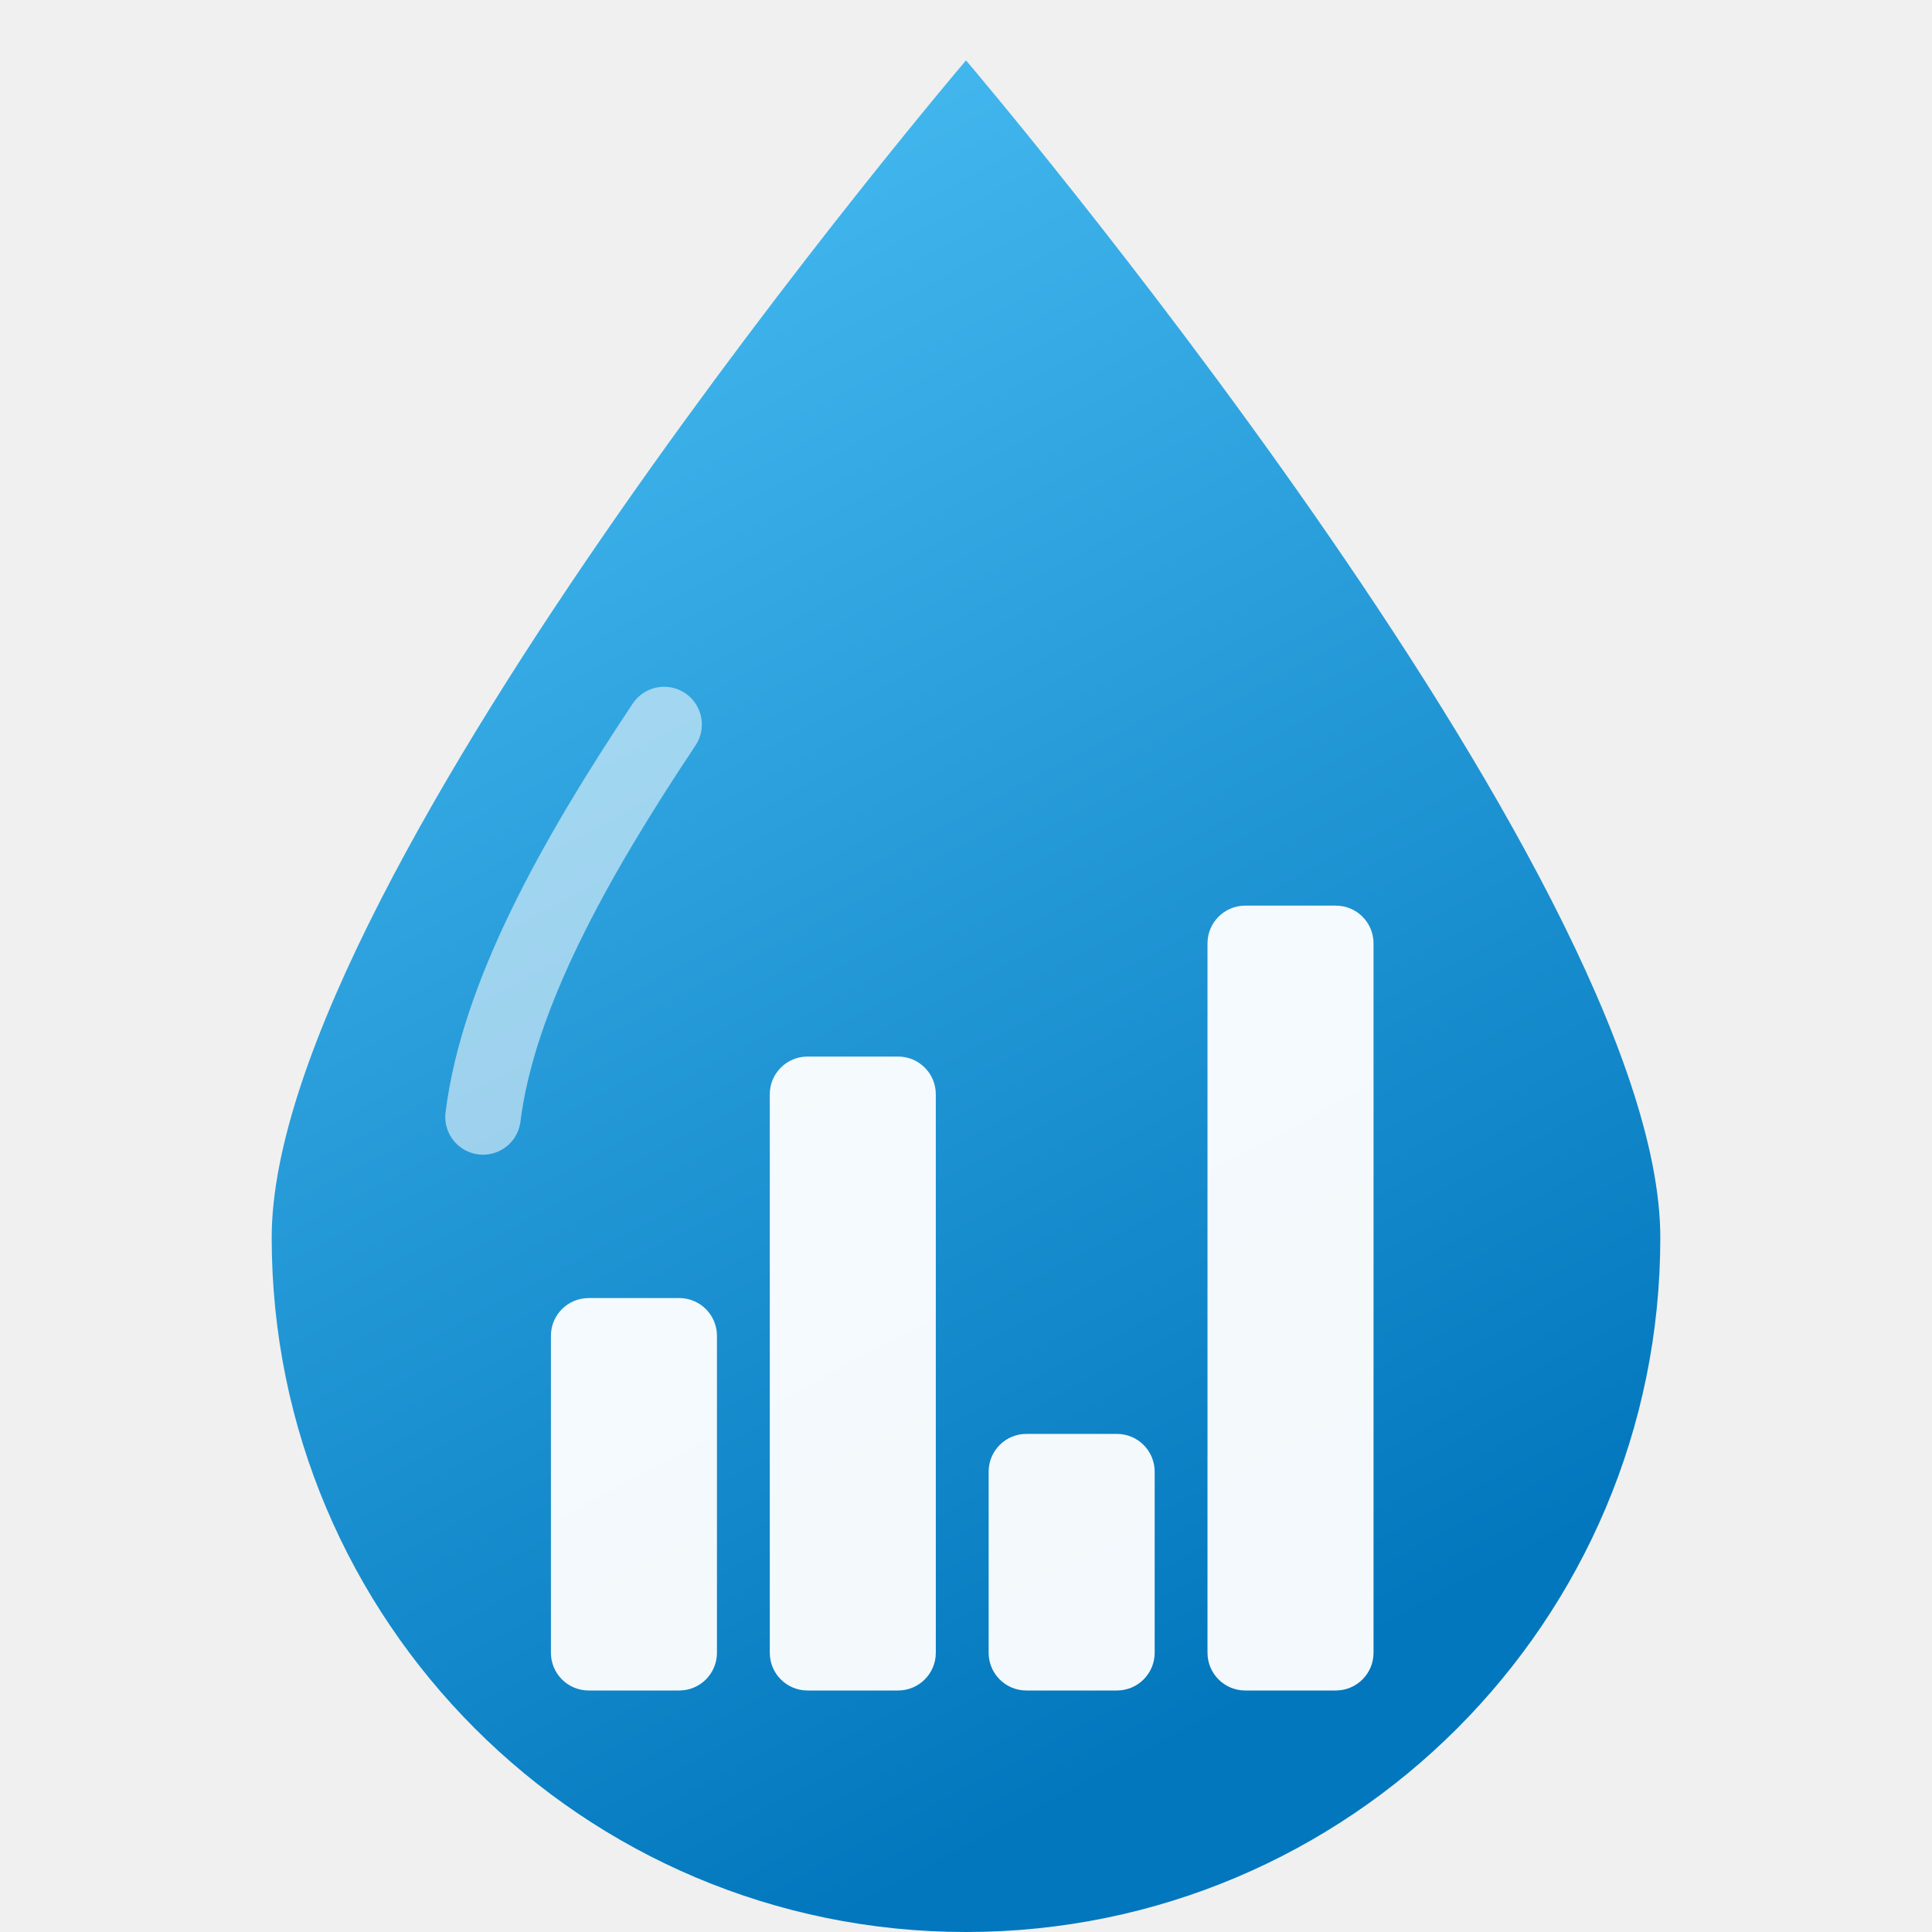
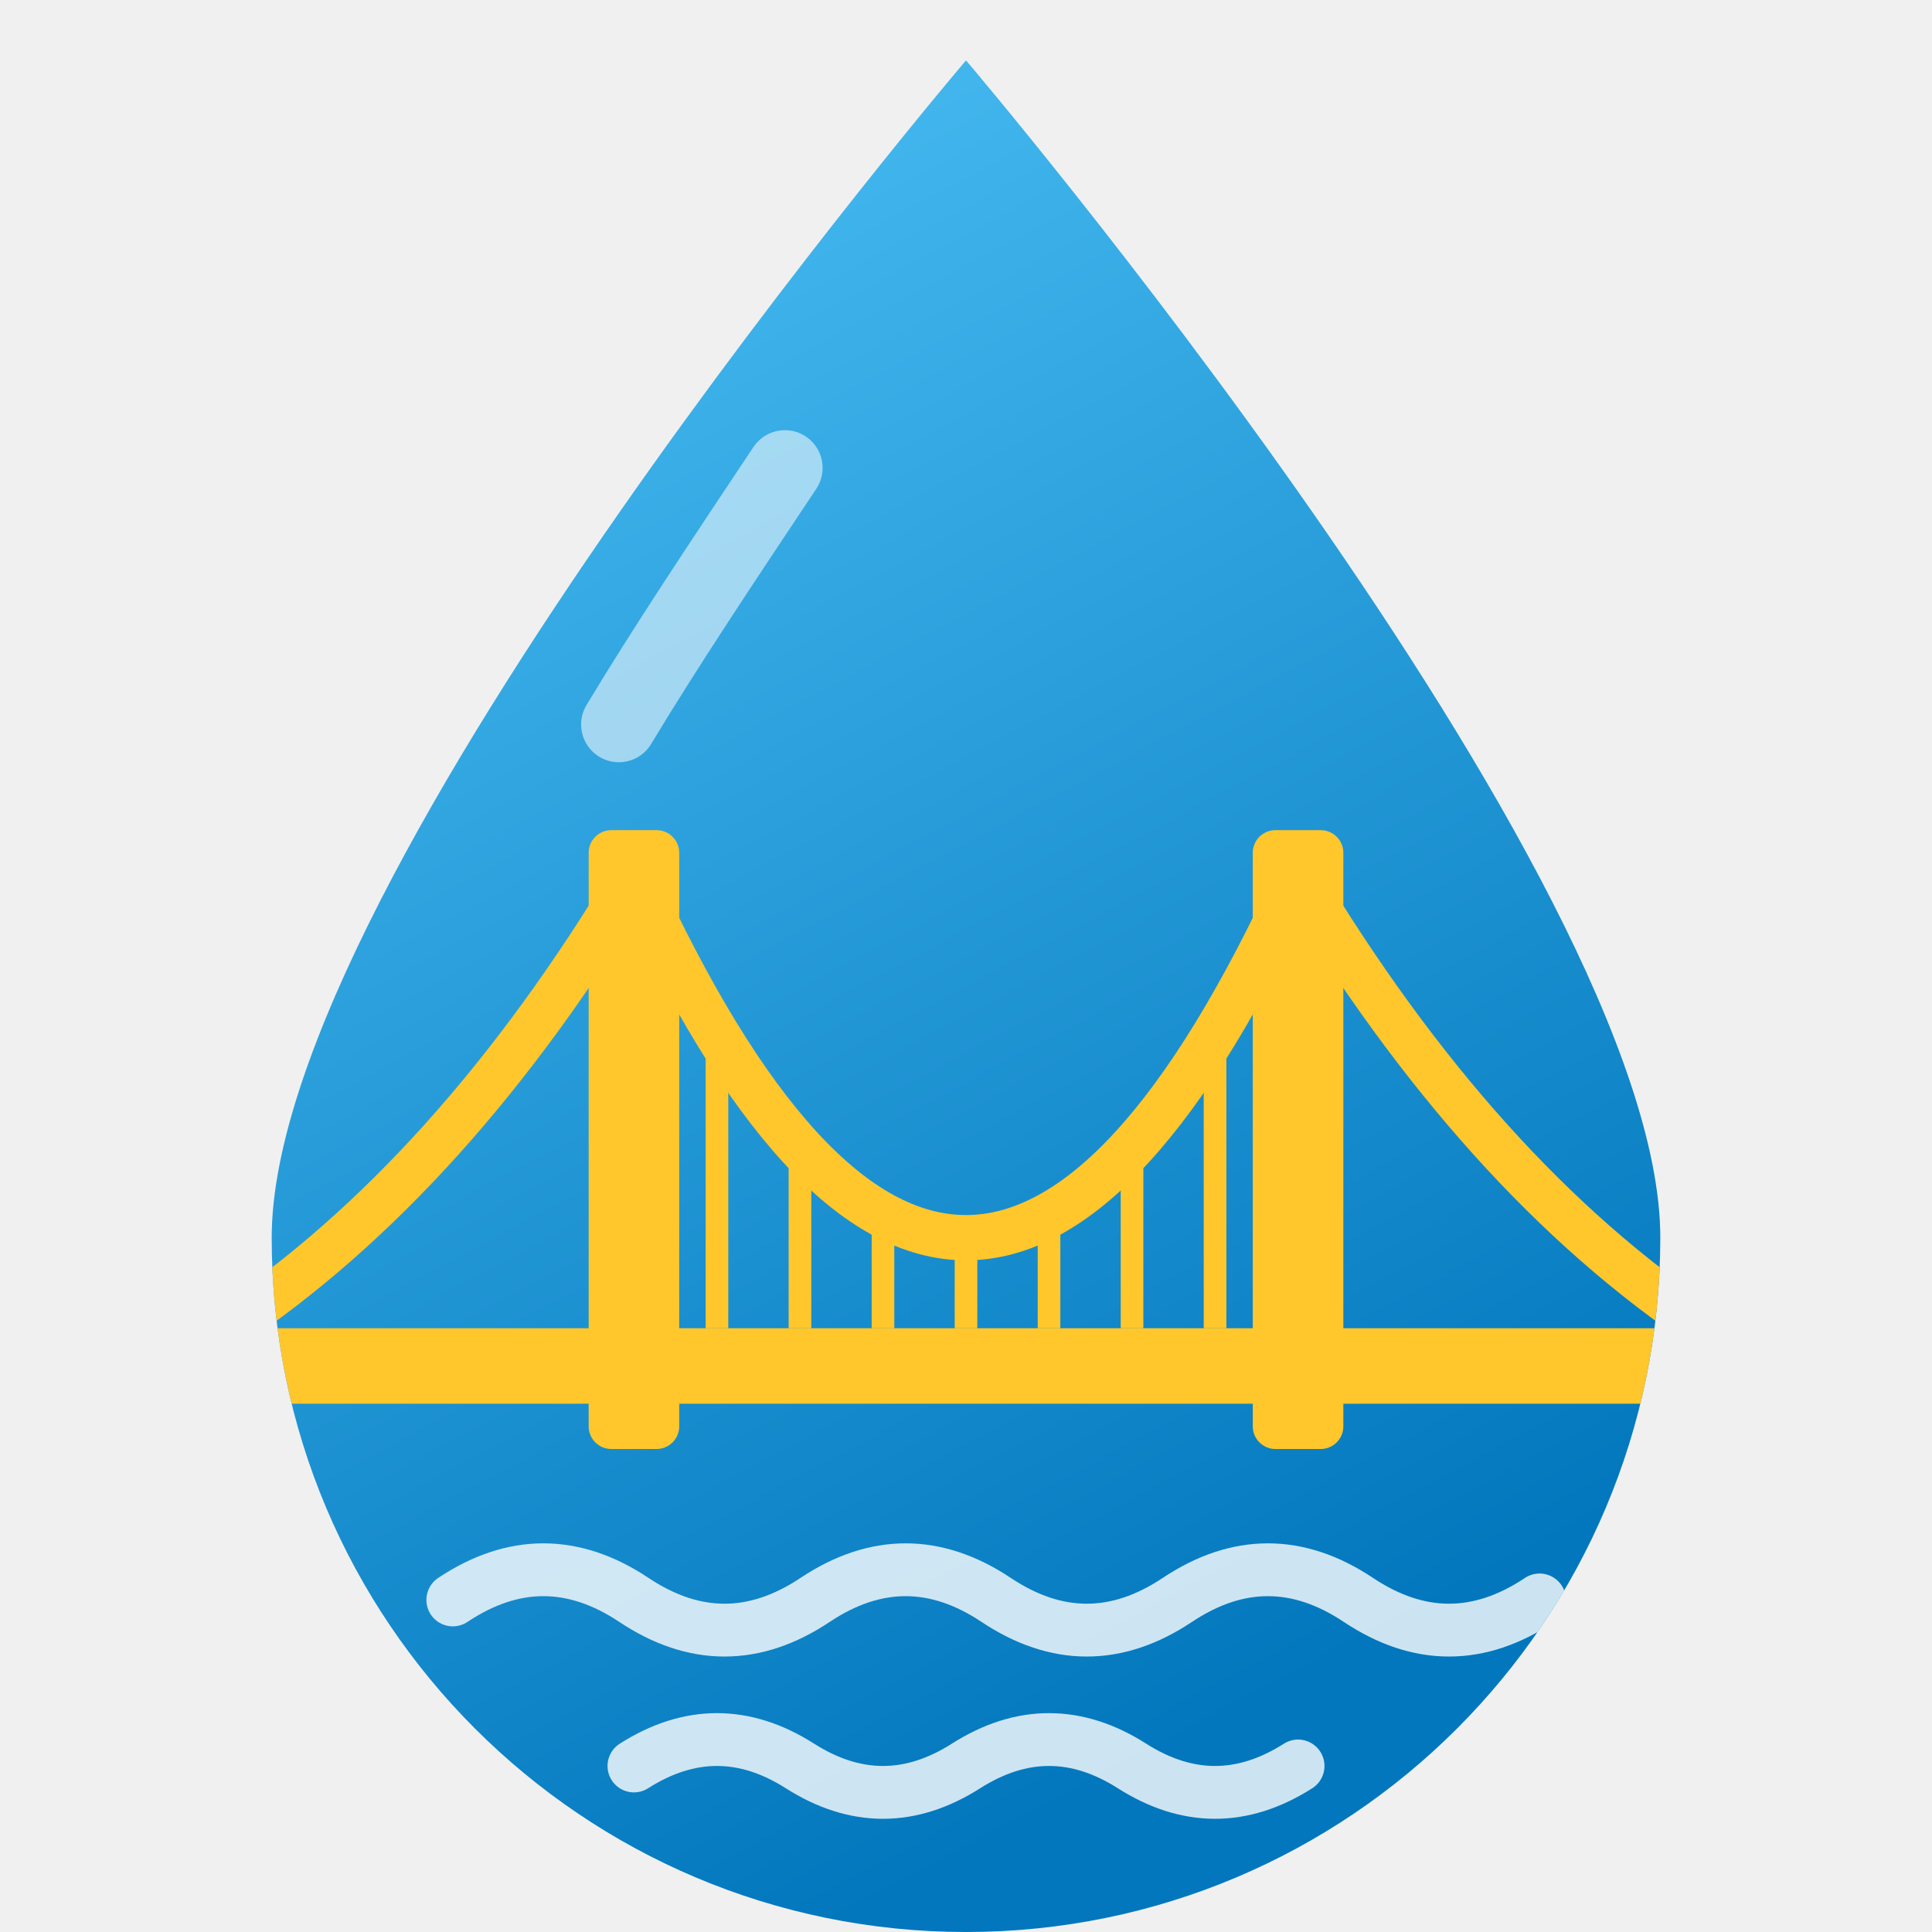
<svg xmlns="http://www.w3.org/2000/svg" viewBox="0 0 256 256" width="256" height="256">
  <defs>
    <linearGradient id="g" x1="0" y1="0" x2="0.4" y2="1">
      <stop offset="0" stop-color="#4FC3F7" />
      <stop offset="1" stop-color="#0277BD" />
    </linearGradient>
    <clipPath id="drop">
      <path d="M128 8 C128 8 36 116 36 164 A92 92 0 0 0 220 164 C220 116 128 8 128 8 Z" />
    </clipPath>
  </defs>
  <path d="M128 8 C128 8 36 116 36 164 A92 92 0 0 0 220 164 C220 116 128 8 128 8 Z" fill="url(#g)" />
-   <g clip-path="url(#drop)" fill="#FFFFFF">
-     <rect x="73" y="172" width="22" height="52" rx="5" opacity="0.95" />
-     <rect x="102" y="140" width="22" height="84" rx="5" opacity="0.95" />
-     <rect x="131" y="190" width="22" height="34" rx="5" opacity="0.95" />
-     <rect x="160" y="120" width="22" height="104" rx="5" opacity="0.95" />
+   <g clip-path="url(#drop)">
+     <g stroke="#FFC72C" stroke-width="3">
+       <line x1="95" y1="137.0" x2="95" y2="176" />
+       <line x1="106" y1="152.0" x2="106" y2="176" />
+       <line x1="117" y1="161.0" x2="117" y2="176" />
+       <line x1="128" y1="164.0" x2="128" y2="176" />
+       <line x1="139" y1="161.0" x2="139" y2="176" />
+       <line x1="150" y1="152.0" x2="150" y2="176" />
+       <line x1="161" y1="137.0" x2="161" y2="176" />
+     </g>
+     <g stroke="#FFC72C" stroke-width="6" stroke-linecap="round" fill="none">
+       <path d="M84 116 Q128 212 172 116" />
+       <path d="M30 176 Q60 156 84 116" />
+       <path d="M226 176 Q196 156 172 116" />
+     </g>
+     <rect x="78" y="110" width="12" height="82" rx="3" fill="#FFC72C" />
+     <rect x="166" y="110" width="12" height="82" rx="3" fill="#FFC72C" />
+     <rect x="20" y="176" width="216" height="10" fill="#FFC72C" />
+     <g stroke="#FFFFFF" stroke-opacity="0.8" stroke-width="7" stroke-linecap="round" fill="none">
+       <path d="M60 212 q12 -8 24 0 t24 0 t24 0 t24 0 t24 0 t24 0" />
+       <path d="M84 234 q11 -7 22 0 t22 0 t22 0 t22 0" />
+     </g>
  </g>
-   <path d="M88 96 C76 114 66 132 64 148" stroke="#FFFFFF" stroke-opacity="0.55" stroke-width="10" stroke-linecap="round" fill="none" />
+   <path d="M104 62 C96 74 88 86 82 96" stroke="#FFFFFF" stroke-opacity="0.55" stroke-width="10" stroke-linecap="round" fill="none" />
</svg>
